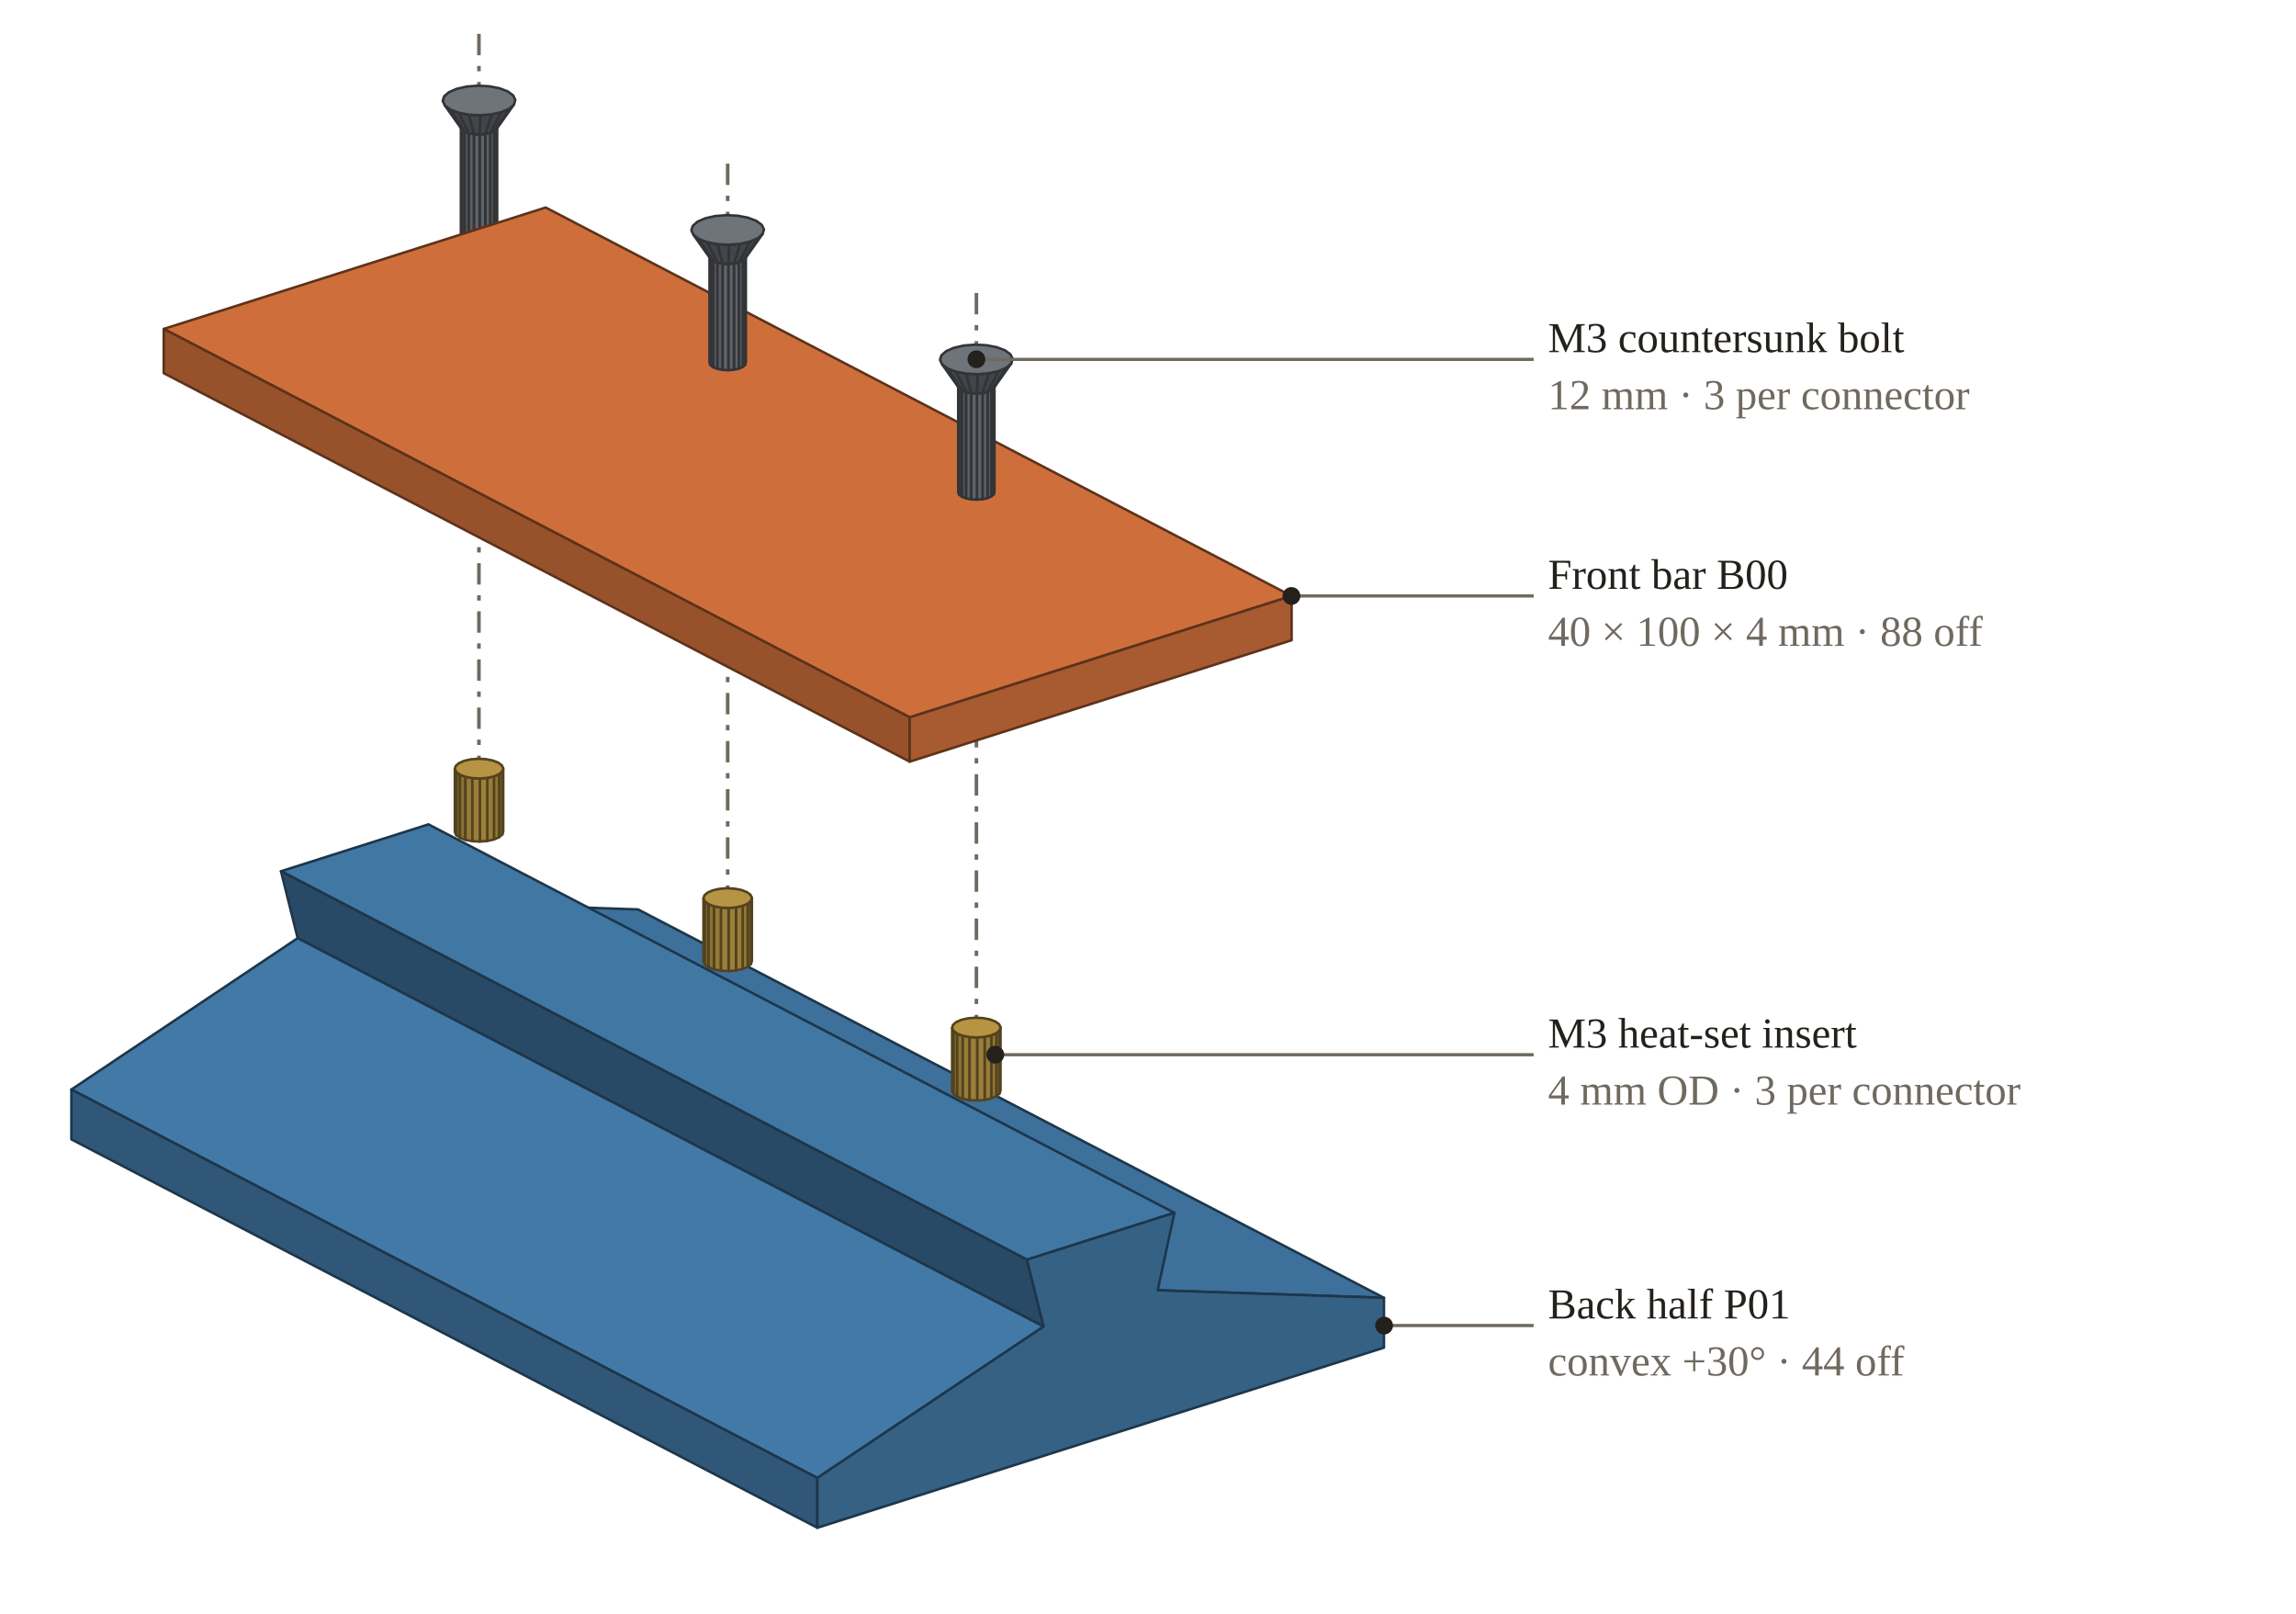
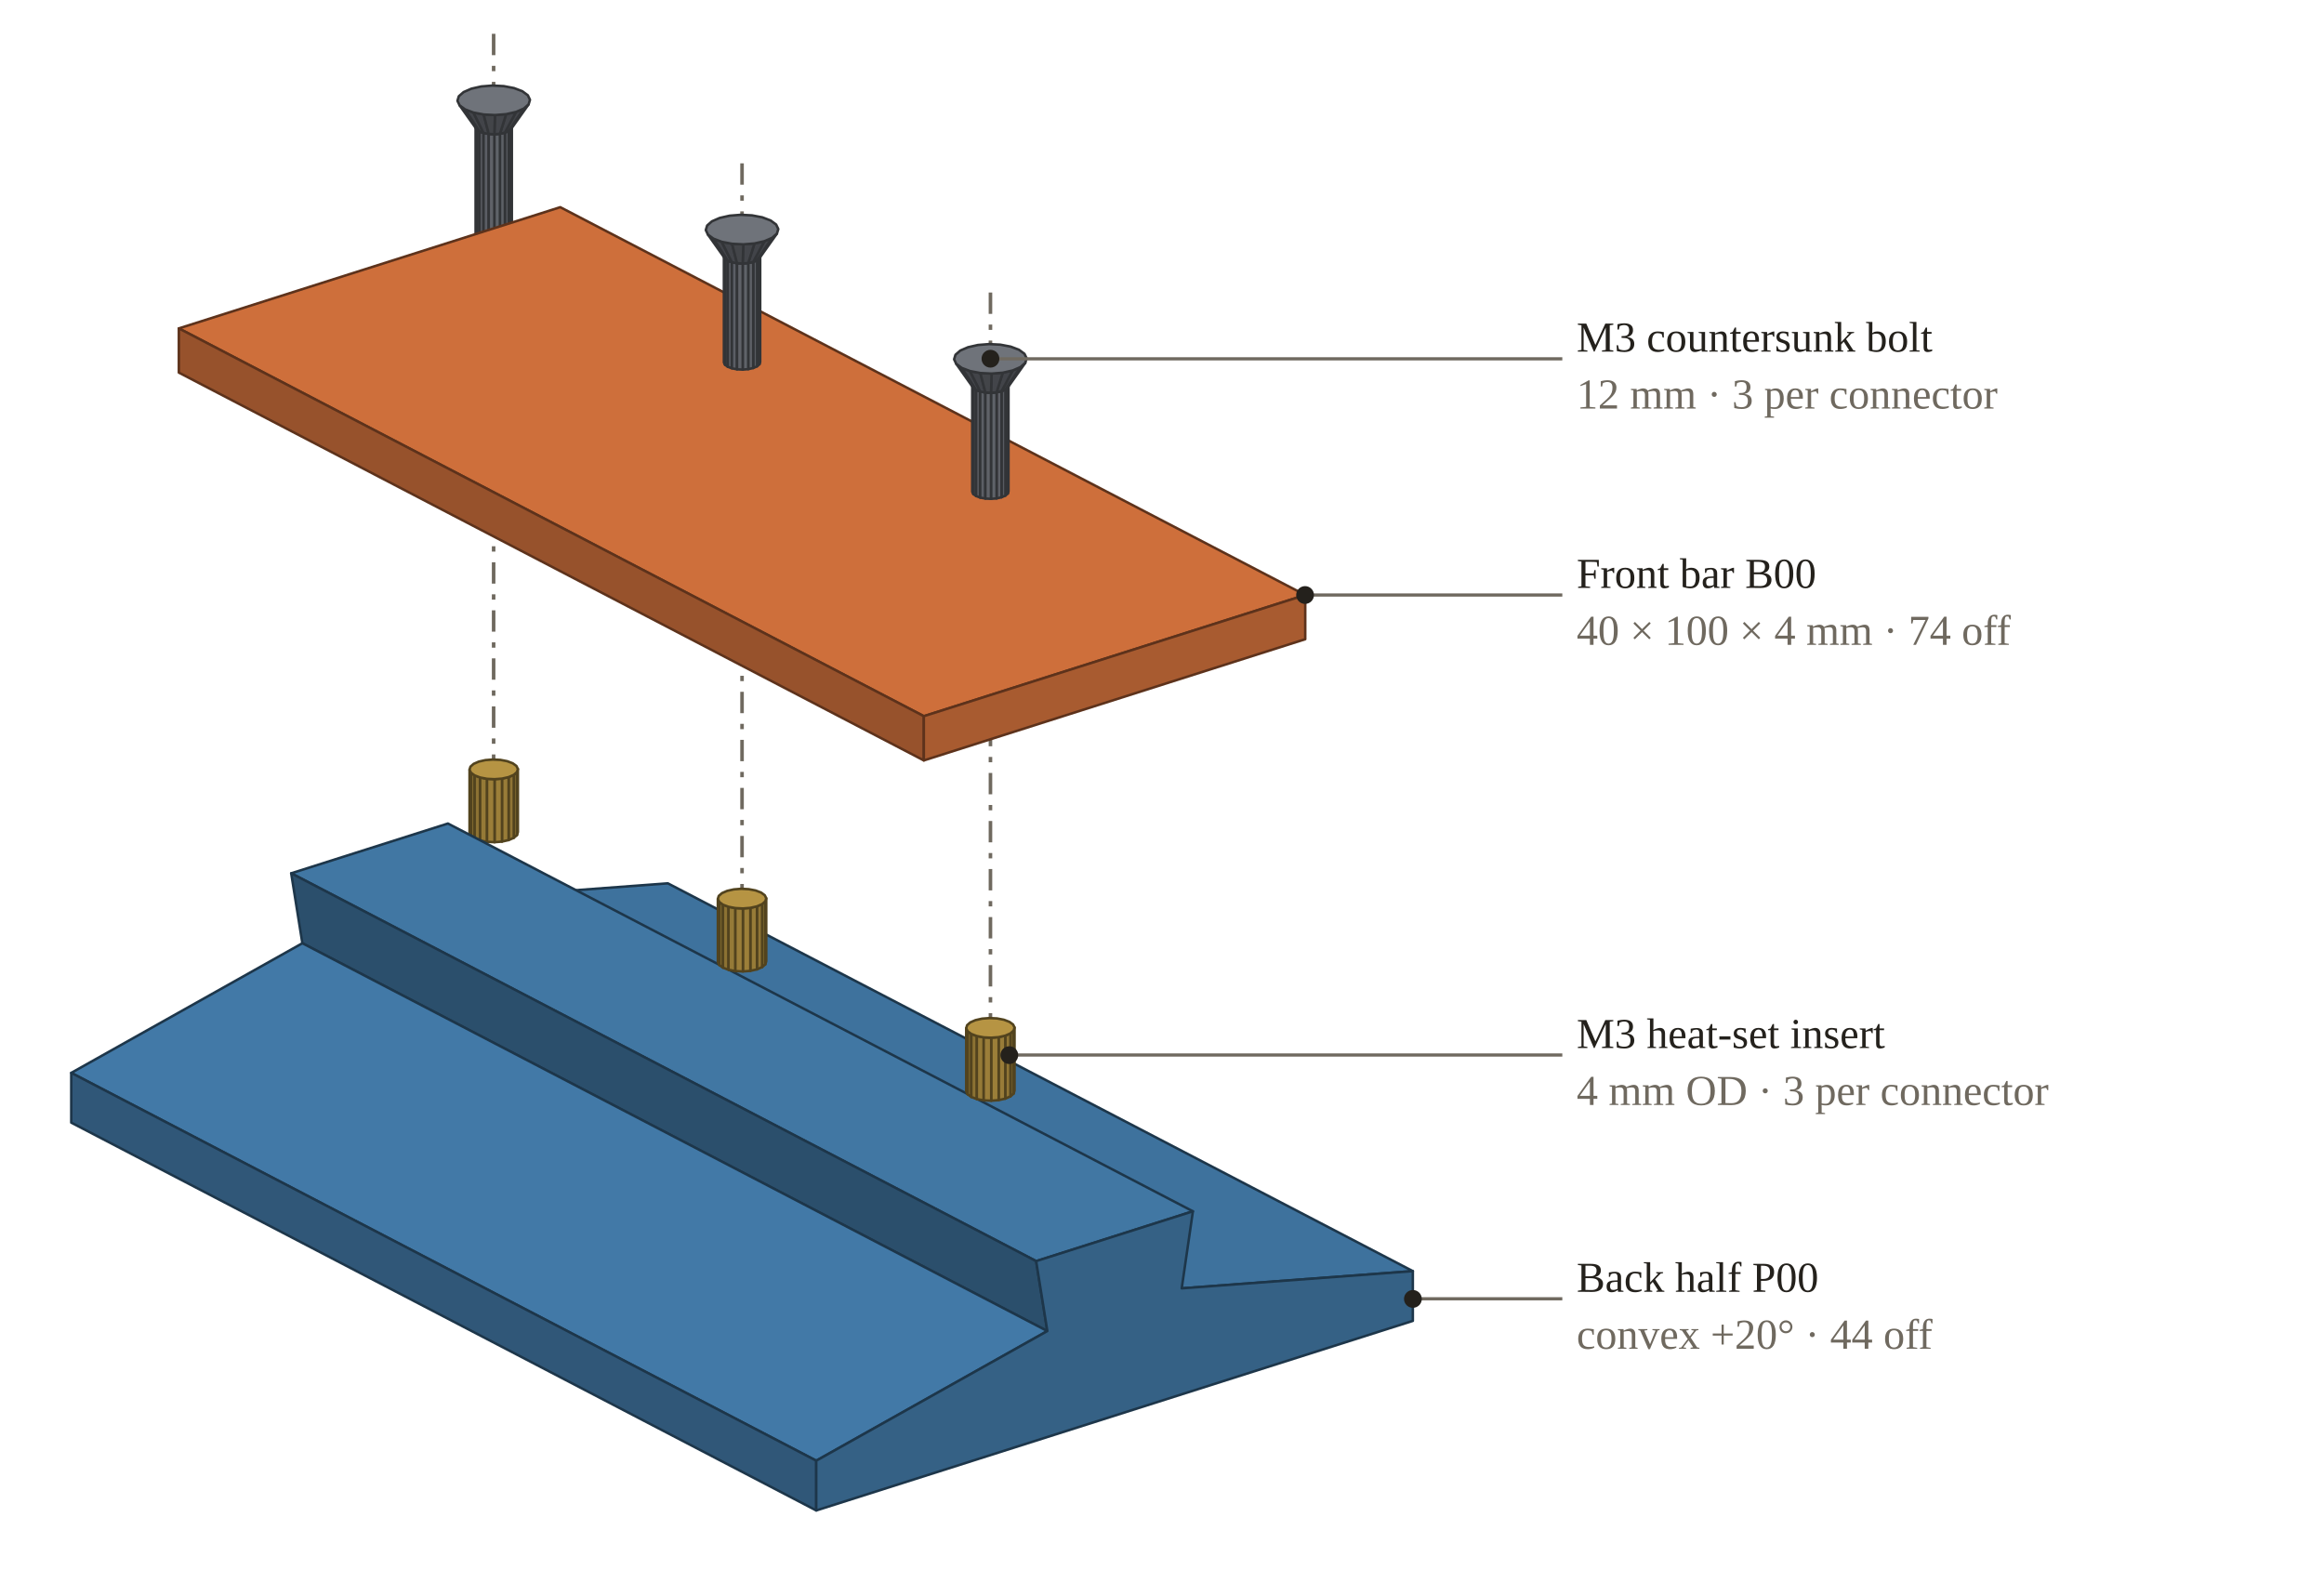
- <svg xmlns="http://www.w3.org/2000/svg" viewBox="-204.2 -200.4 644.3 452.6" class="exploded" role="img" aria-label="Exploded view of one connector: front bar, bolts, inserts and back half">
+ <svg xmlns="http://www.w3.org/2000/svg" viewBox="-208.5 -200.4 653.0 448.4" class="exploded" role="img" aria-label="Exploded view of one connector: front bar, bolts, inserts and back half">
  <style>
.plan-ground{fill:var(--sheet-ground,#f3f1ec)}
.hatch{stroke:var(--sheet-faint,#b9b4aa);stroke-width:1.2}
.ctx-wall{fill:url(#plan-hatch);stroke:var(--sheet-faint,#b9b4aa)}
.ctx-solid{fill:var(--sheet-ctx,#d9d5cc);stroke:var(--sheet-faint,#b9b4aa)}
.ctx-column{fill:var(--sheet-ctx,#d9d5cc);stroke:var(--sheet-warn,#b4562f);stroke-width:1.5;stroke-dasharray:4 3}
.ctx-zone{fill:none;stroke:var(--sheet-faint,#b9b4aa);stroke-dasharray:3 3}
.ctx-glass{fill:var(--sheet-glass,#b9d3dc)}
.ctx-label{font:500 11px var(--sheet-mono,ui-monospace,monospace);fill:var(--sheet-warn,#b4562f)}
.panel{stroke:#5d574d;stroke-width:0.8;stroke-linejoin:round}
.panel-hit{stroke:var(--sheet-warn,#b4562f);stroke-width:2}
.clash{fill:var(--sheet-warn,#b4562f);fill-opacity:.14;stroke:var(--sheet-warn,#b4562f);stroke-width:1.6;stroke-dasharray:5 3}
.spot{font:500 10px var(--sheet-mono,ui-monospace,monospace);fill:#5d574d;text-anchor:middle}
.station{stroke:var(--sheet-accent,#c2531c);stroke-width:3.2;stroke-linecap:butt}
.origin circle{fill:var(--sheet-ink,#24211c)}
.origin text,.dim text{font:500 11px var(--sheet-mono,ui-monospace,monospace);fill:var(--sheet-ink,#24211c)}
.dim line{stroke:var(--sheet-ink,#24211c);stroke-width:1}
.edge-label{font:600 10px var(--sheet-mono,ui-monospace,monospace);letter-spacing:.18em;fill:var(--sheet-muted,#6f695f)}
.exploded polygon,.sections polygon{stroke-width:.7;stroke-linejoin:round}
.axis{stroke:var(--sheet-muted,#6f695f);stroke-width:1;stroke-dasharray:6 3 1.5 3}
.leader{fill:none;stroke:var(--sheet-muted,#6f695f);stroke-width:.9}
.leader-dot{fill:var(--sheet-ink,#24211c)}
.callout-title,.sec-title{font:600 13px var(--sheet-sans,system-ui,sans-serif);fill:var(--sheet-ink,#24211c)}
.callout-sub,.sec-sub{font:400 12px var(--sheet-mono,ui-monospace,monospace);fill:var(--sheet-muted,#6f695f)}
.sec-panel{fill:var(--sheet-ctx,#d9d5cc);stroke:var(--sheet-faint,#9c968b)}
.sec-back{fill:#4680b0;stroke:#284a66}
.sec-bar{fill:#de7840;stroke:#7a3d1c}
.scale line{stroke:var(--sheet-ink,#24211c);stroke-width:2}
.scale text{font:500 15px var(--sheet-mono,ui-monospace,monospace);fill:var(--sheet-ink,#24211c)}
.sections .sec-title{font-size:21px}
.sections .sec-sub{font-size:17px}
</style>
-   <line x1="-69.8" y1="-190.9" x2="-69.8" y2="130.8" class="axis" />
-   <line x1="0.0" y1="-154.5" x2="0.0" y2="167.1" class="axis" />
-   <line x1="69.8" y1="-118.2" x2="69.8" y2="203.4" class="axis" />
+   <line x1="-69.8" y1="-190.9" x2="-69.8" y2="125.2" class="axis" />
+   <line x1="0.0" y1="-154.5" x2="0.0" y2="161.6" class="axis" />
+   <line x1="69.8" y1="-118.2" x2="69.8" y2="197.9" class="axis" />
  <g class="insert">
-     <polygon points="-62.98,15.14 -63.24,16.00 -63.24,33.71 -62.98,32.85" fill="#76612b" stroke="#52431e" />
-     <polygon points="-76.16,16.19 -76.57,15.34 -76.57,33.04 -76.16,33.89" fill="#705c29" stroke="#52431e" />
-     <polygon points="-63.24,16.00 -64.14,16.79 -64.14,34.49 -63.24,33.71" fill="#846c31" stroke="#52431e" />
-     <polygon points="-75.13,16.94 -76.16,16.19 -76.16,33.89 -75.13,34.65" fill="#7f682f" stroke="#52431e" />
-     <polygon points="-64.14,16.79 -65.59,17.42 -65.59,35.12 -64.14,34.49" fill="#907535" stroke="#52431e" />
-     <polygon points="-73.58,17.53 -75.13,16.94 -75.13,34.65 -73.58,35.24" fill="#8c7233" stroke="#52431e" />
-     <polygon points="-65.59,17.42 -67.45,17.84 -67.45,35.54 -65.59,35.12" fill="#987c38" stroke="#52431e" />
-     <polygon points="-71.65,17.90 -73.58,17.53 -73.58,35.24 -71.65,35.60" fill="#957a37" stroke="#52431e" />
-     <polygon points="-67.45,17.84 -69.54,18.00 -69.54,35.71 -67.45,35.54" fill="#9c7f39" stroke="#52431e" />
-     <polygon points="-69.54,18.00 -71.65,17.90 -71.65,35.60 -69.54,35.71" fill="#9b7e39" stroke="#52431e" />
-     <polygon points="-65.97,12.95 -67.90,12.58 -70.01,12.48 -72.10,12.64 -73.96,13.06 -75.41,13.69 -76.31,14.48 -76.57,15.34 -76.16,16.19 -75.13,16.94 -73.58,17.53 -71.65,17.90 -69.54,18.00 -67.45,17.84 -65.59,17.42 -64.14,16.79 -63.24,16.00 -62.98,15.14 -63.39,14.29 -64.42,13.54" fill="#b69443" stroke="#52431e" />
+     <polygon points="-62.98,15.69 -63.24,16.55 -63.24,34.26 -62.98,33.40" fill="#76612b" stroke="#52431e" />
+     <polygon points="-76.16,16.74 -76.57,15.89 -76.57,33.59 -76.16,34.44" fill="#705c29" stroke="#52431e" />
+     <polygon points="-63.24,16.55 -64.14,17.34 -64.14,35.04 -63.24,34.26" fill="#846c31" stroke="#52431e" />
+     <polygon points="-75.13,17.49 -76.16,16.74 -76.16,34.44 -75.13,35.20" fill="#7f682f" stroke="#52431e" />
+     <polygon points="-64.14,17.34 -65.59,17.97 -65.59,35.67 -64.14,35.04" fill="#907535" stroke="#52431e" />
+     <polygon points="-73.58,18.08 -75.13,17.49 -75.13,35.20 -73.58,35.79" fill="#8c7233" stroke="#52431e" />
+     <polygon points="-65.59,17.97 -67.45,18.39 -67.45,36.09 -65.59,35.67" fill="#987c38" stroke="#52431e" />
+     <polygon points="-71.65,18.45 -73.58,18.08 -73.58,35.79 -71.65,36.15" fill="#957a37" stroke="#52431e" />
+     <polygon points="-67.45,18.39 -69.54,18.55 -69.54,36.26 -67.45,36.09" fill="#9c7f39" stroke="#52431e" />
+     <polygon points="-69.54,18.55 -71.65,18.45 -71.65,36.15 -69.54,36.26" fill="#9b7e39" stroke="#52431e" />
+     <polygon points="-65.97,13.50 -67.90,13.13 -70.01,13.03 -72.10,13.19 -73.96,13.61 -75.41,14.24 -76.31,15.03 -76.57,15.89 -76.16,16.74 -75.13,17.49 -73.58,18.08 -71.65,18.45 -69.54,18.55 -67.45,18.39 -65.59,17.97 -64.14,17.34 -63.24,16.55 -62.98,15.69 -63.39,14.84 -64.42,14.09" fill="#b69443" stroke="#52431e" />
  </g>
  <g class="back">
-     <polygon points="-25.16,54.74 -88.65,52.62 120.67,161.59 184.17,163.71" fill="#3d709a" stroke="#1d364a" />
-     <polygon points="-83.97,30.88 -125.35,44.03 83.97,153.01 125.35,139.86" fill="#4177a3" stroke="#1d364a" />
-     <polygon points="-125.35,44.03 -120.67,62.80 88.65,171.77 83.97,153.01" fill="#294a66" stroke="#1d364a" />
-     <polygon points="-120.67,62.80 -184.17,105.27 25.16,214.24 88.65,171.77" fill="#4279a7" stroke="#1d364a" />
-     <polygon points="-184.17,105.27 -184.17,119.25 25.16,228.22 25.16,214.24" fill="#305778" stroke="#1d364a" />
-     <polygon points="25.16,228.22 184.17,177.69 184.17,163.71 120.67,161.59 125.35,139.86 83.97,153.01 88.65,171.77 25.16,214.24" fill="#356185" stroke="#1d364a" />
+     <polygon points="-20.85,47.82 -85.78,52.65 123.54,161.63 188.48,156.79" fill="#3e729d" stroke="#1d364a" />
+     <polygon points="-82.64,31.01 -126.68,45.00 82.64,153.98 126.68,139.98" fill="#4177a3" stroke="#1d364a" />
+     <polygon points="-126.68,45.00 -123.54,64.65 85.78,173.63 82.64,153.98" fill="#2b4f6c" stroke="#1d364a" />
+     <polygon points="-123.54,64.65 -188.48,101.08 20.85,210.06 85.78,173.63" fill="#4279a7" stroke="#1d364a" />
+     <polygon points="-188.48,101.08 -188.48,115.06 20.85,224.04 20.85,210.06" fill="#305778" stroke="#1d364a" />
+     <polygon points="20.85,224.04 188.48,170.77 188.48,156.79 123.54,161.63 126.68,139.98 82.64,153.98 85.78,173.63 20.85,210.06" fill="#356185" stroke="#1d364a" />
  </g>
  <g class="bolt">
    <polygon points="-64.68,-164.83 -64.87,-164.19 -64.87,-134.37 -64.68,-135.01" fill="#484b50" stroke="#323437" />
    <polygon points="-74.57,-164.05 -74.87,-164.69 -74.87,-134.87 -74.57,-134.23" fill="#45474c" stroke="#323437" />
    <polygon points="-64.87,-164.19 -65.55,-163.60 -65.55,-133.78 -64.87,-134.37" fill="#515459" stroke="#323437" />
    <polygon points="-73.79,-163.48 -74.57,-164.05 -74.57,-134.23 -73.79,-133.66" fill="#4e5056" stroke="#323437" />
    <polygon points="-65.55,-163.60 -66.64,-163.13 -66.64,-133.31 -65.55,-133.78" fill="#585b61" stroke="#323437" />
    <polygon points="-72.63,-163.04 -73.79,-163.48 -73.79,-133.66 -72.63,-133.22" fill="#56585e" stroke="#323437" />
    <polygon points="-66.64,-163.13 -68.03,-162.81 -68.03,-132.99 -66.64,-133.31" fill="#5d6066" stroke="#323437" />
    <polygon points="-71.18,-162.77 -72.63,-163.04 -72.63,-133.22 -71.18,-132.95" fill="#5b5e65" stroke="#323437" />
    <polygon points="-68.03,-162.81 -69.60,-162.69 -69.60,-132.87 -68.03,-132.99" fill="#5f6369" stroke="#323437" />
    <polygon points="-69.60,-162.69 -71.18,-162.77 -71.18,-132.95 -69.60,-132.87" fill="#5f6268" stroke="#323437" />
    <polygon points="-66.92,-166.48 -68.37,-166.75 -69.95,-166.83 -71.52,-166.71 -72.91,-166.39 -74.00,-165.92 -74.68,-165.33 -74.87,-164.69 -74.57,-164.05 -73.79,-163.48 -72.63,-163.04 -71.18,-162.77 -69.60,-162.69 -68.03,-162.81 -66.64,-163.13 -65.55,-163.60 -64.87,-164.19 -64.68,-164.83 -64.98,-165.47 -65.76,-166.04" fill="#6f737a" stroke="#323437" />
  </g>
  <g class="insert">
-     <polygon points="6.80,51.47 6.54,52.33 6.54,70.03 6.80,69.17" fill="#76612b" stroke="#52431e" />
-     <polygon points="-6.39,52.51 -6.80,51.66 -6.80,69.37 -6.39,70.22" fill="#705c29" stroke="#52431e" />
-     <polygon points="6.54,52.33 5.64,53.11 5.64,70.82 6.54,70.03" fill="#846c31" stroke="#52431e" />
-     <polygon points="-5.36,53.27 -6.39,52.51 -6.39,70.22 -5.36,70.97" fill="#7f682f" stroke="#52431e" />
-     <polygon points="5.64,53.11 4.19,53.74 4.19,71.45 5.64,70.82" fill="#907535" stroke="#52431e" />
-     <polygon points="-3.80,53.86 -5.36,53.27 -5.36,70.97 -3.80,71.56" fill="#8c7233" stroke="#52431e" />
-     <polygon points="4.19,53.74 2.33,54.16 2.33,71.87 4.19,71.45" fill="#987c38" stroke="#52431e" />
-     <polygon points="-1.87,54.22 -3.80,53.86 -3.80,71.56 -1.87,71.93" fill="#957a37" stroke="#52431e" />
-     <polygon points="2.33,54.16 0.24,54.33 0.24,72.03 2.33,71.87" fill="#9c7f39" stroke="#52431e" />
-     <polygon points="0.24,54.33 -1.87,54.22 -1.87,71.93 0.24,72.03" fill="#9b7e39" stroke="#52431e" />
-     <polygon points="3.80,49.27 1.87,48.91 -0.24,48.80 -2.33,48.97 -4.19,49.39 -5.64,50.02 -6.54,50.80 -6.80,51.66 -6.39,52.51 -5.36,53.27 -3.80,53.86 -1.87,54.22 0.24,54.33 2.33,54.16 4.19,53.74 5.64,53.11 6.54,52.33 6.80,51.47 6.39,50.62 5.36,49.86" fill="#b69443" stroke="#52431e" />
+     <polygon points="6.80,52.02 6.54,52.88 6.54,70.58 6.80,69.72" fill="#76612b" stroke="#52431e" />
+     <polygon points="-6.39,53.06 -6.80,52.21 -6.80,69.92 -6.39,70.77" fill="#705c29" stroke="#52431e" />
+     <polygon points="6.54,52.88 5.64,53.66 5.64,71.37 6.54,70.58" fill="#846c31" stroke="#52431e" />
+     <polygon points="-5.36,53.82 -6.39,53.06 -6.39,70.77 -5.36,71.52" fill="#7f682f" stroke="#52431e" />
+     <polygon points="5.64,53.66 4.19,54.29 4.19,72.00 5.64,71.37" fill="#907535" stroke="#52431e" />
+     <polygon points="-3.80,54.41 -5.36,53.82 -5.36,71.52 -3.80,72.11" fill="#8c7233" stroke="#52431e" />
+     <polygon points="4.19,54.29 2.33,54.71 2.33,72.42 4.19,72.00" fill="#987c38" stroke="#52431e" />
+     <polygon points="-1.87,54.77 -3.80,54.41 -3.80,72.11 -1.87,72.48" fill="#957a37" stroke="#52431e" />
+     <polygon points="2.33,54.71 0.24,54.88 0.24,72.58 2.33,72.42" fill="#9c7f39" stroke="#52431e" />
+     <polygon points="0.24,54.88 -1.87,54.77 -1.87,72.48 0.24,72.58" fill="#9b7e39" stroke="#52431e" />
+     <polygon points="3.80,49.82 1.87,49.46 -0.24,49.35 -2.33,49.52 -4.19,49.94 -5.64,50.57 -6.54,51.35 -6.80,52.21 -6.39,53.06 -5.36,53.82 -3.80,54.41 -1.87,54.77 0.24,54.88 2.33,54.71 4.19,54.29 5.64,53.66 6.54,52.88 6.80,52.02 6.39,51.17 5.36,50.41" fill="#b69443" stroke="#52431e" />
  </g>
  <g class="bolt">
    <polygon points="-59.97,-171.07 -61.32,-169.89 -65.55,-163.60 -64.87,-164.19" fill="#424449" stroke="#323437" />
    <polygon points="-77.81,-169.66 -79.36,-170.80 -74.57,-164.05 -73.79,-163.48" fill="#424449" stroke="#323437" />
    <polygon points="-61.32,-169.89 -63.50,-168.95 -66.64,-163.13 -65.55,-163.60" fill="#424449" stroke="#323437" />
    <polygon points="-75.48,-168.78 -77.81,-169.66 -73.79,-163.48 -72.63,-163.04" fill="#424449" stroke="#323437" />
    <polygon points="-63.50,-168.95 -66.29,-168.32 -68.03,-162.81 -66.64,-163.13" fill="#424449" stroke="#323437" />
    <polygon points="-72.59,-168.23 -75.48,-168.78 -72.63,-163.04 -71.18,-162.77" fill="#424449" stroke="#323437" />
    <polygon points="-66.29,-168.32 -69.42,-168.07 -69.60,-162.69 -68.03,-162.81" fill="#43454a" stroke="#323437" />
    <polygon points="-69.42,-168.07 -72.59,-168.23 -71.18,-162.77 -69.60,-162.69" fill="#434549" stroke="#323437" />
    <polygon points="-64.07,-175.65 -66.96,-176.20 -70.13,-176.36 -73.26,-176.11 -76.05,-175.48 -78.23,-174.53 -79.58,-173.36 -79.97,-172.07 -79.36,-170.80 -77.81,-169.66 -75.48,-168.78 -72.59,-168.23 -69.42,-168.07 -66.29,-168.32 -63.50,-168.95 -61.32,-169.89 -59.97,-171.07 -59.58,-172.36 -60.19,-173.63 -61.74,-174.77" fill="#6f737a" stroke="#323437" />
  </g>
  <g class="bar">
    <polygon points="-51.08,-142.18 -158.25,-108.12 51.08,0.85 158.25,-33.20" fill="#ce6f3b" stroke="#5d321b" />
    <polygon points="-158.25,-108.12 -158.25,-95.70 51.08,13.28 51.08,0.85" fill="#97522c" stroke="#5d321b" />
    <polygon points="51.08,13.28 158.25,-20.78 158.25,-33.20 51.08,0.85" fill="#a85b30" stroke="#5d321b" />
  </g>
  <g class="bolt">
    <polygon points="5.10,-128.51 4.90,-127.86 4.90,-98.05 5.10,-98.69" fill="#484b50" stroke="#323437" />
    <polygon points="-4.79,-127.73 -5.10,-128.36 -5.10,-98.54 -4.79,-97.91" fill="#45474c" stroke="#323437" />
    <polygon points="4.90,-127.86 4.23,-127.28 4.23,-97.46 4.90,-98.05" fill="#515459" stroke="#323437" />
    <polygon points="-4.02,-127.16 -4.79,-127.73 -4.79,-97.91 -4.02,-97.34" fill="#4e5056" stroke="#323437" />
    <polygon points="4.23,-127.28 3.14,-126.80 3.14,-96.98 4.23,-97.46" fill="#585b61" stroke="#323437" />
    <polygon points="-2.85,-126.72 -4.02,-127.16 -4.02,-97.34 -2.85,-96.90" fill="#56585e" stroke="#323437" />
    <polygon points="3.14,-126.80 1.74,-126.49 1.74,-96.67 3.14,-96.98" fill="#5d6066" stroke="#323437" />
    <polygon points="-1.41,-126.44 -2.85,-126.72 -2.85,-96.90 -1.41,-96.62" fill="#5b5e65" stroke="#323437" />
    <polygon points="1.74,-126.49 0.18,-126.36 0.18,-96.54 1.74,-96.67" fill="#5f6369" stroke="#323437" />
    <polygon points="0.18,-126.36 -1.41,-126.44 -1.41,-96.62 0.18,-96.54" fill="#5f6268" stroke="#323437" />
    <polygon points="2.85,-130.16 1.41,-130.43 -0.18,-130.51 -1.74,-130.38 -3.14,-130.07 -4.23,-129.60 -4.90,-129.01 -5.10,-128.36 -4.79,-127.73 -4.02,-127.16 -2.85,-126.72 -1.41,-126.44 0.18,-126.36 1.74,-126.49 3.14,-126.80 4.23,-127.28 4.90,-127.86 5.10,-128.51 4.79,-129.14 4.02,-129.71" fill="#6f737a" stroke="#323437" />
  </g>
  <g class="insert">
-     <polygon points="76.57,87.79 76.31,88.65 76.31,106.36 76.57,105.50" fill="#76612b" stroke="#52431e" />
-     <polygon points="63.39,88.84 62.98,87.99 62.98,105.69 63.39,106.54" fill="#705c29" stroke="#52431e" />
-     <polygon points="76.31,88.65 75.41,89.44 75.41,107.14 76.31,106.36" fill="#846c31" stroke="#52431e" />
-     <polygon points="64.42,89.59 63.39,88.84 63.39,106.54 64.42,107.30" fill="#7f682f" stroke="#52431e" />
-     <polygon points="75.41,89.44 73.96,90.07 73.96,107.77 75.41,107.14" fill="#907535" stroke="#52431e" />
-     <polygon points="65.97,90.18 64.42,89.59 64.42,107.30 65.97,107.89" fill="#8c7233" stroke="#52431e" />
-     <polygon points="73.96,90.07 72.10,90.49 72.10,108.19 73.96,107.77" fill="#987c38" stroke="#52431e" />
-     <polygon points="67.90,90.55 65.97,90.18 65.97,107.89 67.90,108.25" fill="#957a37" stroke="#52431e" />
-     <polygon points="72.10,90.49 70.01,90.65 70.01,108.36 72.10,108.19" fill="#9c7f39" stroke="#52431e" />
-     <polygon points="70.01,90.65 67.90,90.55 67.90,108.25 70.01,108.36" fill="#9b7e39" stroke="#52431e" />
-     <polygon points="73.58,85.60 71.65,85.23 69.54,85.13 67.45,85.29 65.59,85.71 64.14,86.34 63.24,87.13 62.98,87.99 63.39,88.84 64.42,89.59 65.97,90.18 67.90,90.55 70.01,90.65 72.10,90.49 73.96,90.07 75.41,89.44 76.31,88.65 76.57,87.79 76.16,86.94 75.13,86.19" fill="#b69443" stroke="#52431e" />
+     <polygon points="76.57,88.34 76.31,89.20 76.31,106.91 76.57,106.05" fill="#76612b" stroke="#52431e" />
+     <polygon points="63.39,89.39 62.98,88.54 62.98,106.24 63.39,107.09" fill="#705c29" stroke="#52431e" />
+     <polygon points="76.31,89.20 75.41,89.99 75.41,107.69 76.31,106.91" fill="#846c31" stroke="#52431e" />
+     <polygon points="64.42,90.14 63.39,89.39 63.39,107.09 64.42,107.85" fill="#7f682f" stroke="#52431e" />
+     <polygon points="75.41,89.99 73.96,90.62 73.96,108.32 75.41,107.69" fill="#907535" stroke="#52431e" />
+     <polygon points="65.97,90.73 64.42,90.14 64.42,107.85 65.97,108.44" fill="#8c7233" stroke="#52431e" />
+     <polygon points="73.96,90.62 72.10,91.04 72.10,108.74 73.96,108.32" fill="#987c38" stroke="#52431e" />
+     <polygon points="67.90,91.10 65.97,90.73 65.97,108.44 67.90,108.80" fill="#957a37" stroke="#52431e" />
+     <polygon points="72.10,91.04 70.01,91.20 70.01,108.91 72.10,108.74" fill="#9c7f39" stroke="#52431e" />
+     <polygon points="70.01,91.20 67.90,91.10 67.90,108.80 70.01,108.91" fill="#9b7e39" stroke="#52431e" />
+     <polygon points="73.58,86.15 71.65,85.78 69.54,85.68 67.45,85.84 65.59,86.26 64.14,86.89 63.24,87.68 62.98,88.54 63.39,89.39 64.42,90.14 65.97,90.73 67.90,91.10 70.01,91.20 72.10,91.04 73.96,90.62 75.41,89.99 76.31,89.20 76.57,88.34 76.16,87.49 75.13,86.74" fill="#b69443" stroke="#52431e" />
  </g>
  <g class="bolt">
    <polygon points="9.80,-134.75 8.46,-133.57 4.23,-127.28 4.90,-127.86" fill="#424449" stroke="#323437" />
    <polygon points="-8.04,-133.34 -9.58,-134.47 -4.79,-127.73 -4.02,-127.16" fill="#424449" stroke="#323437" />
    <polygon points="8.46,-133.57 6.28,-132.62 3.14,-126.80 4.23,-127.28" fill="#424449" stroke="#323437" />
    <polygon points="-5.70,-132.45 -8.04,-133.34 -4.02,-127.16 -2.85,-126.72" fill="#424449" stroke="#323437" />
    <polygon points="6.28,-132.62 3.49,-131.99 1.74,-126.49 3.14,-126.80" fill="#424449" stroke="#323437" />
    <polygon points="-2.81,-131.90 -5.70,-132.45 -2.85,-126.72 -1.41,-126.44" fill="#424449" stroke="#323437" />
    <polygon points="3.49,-131.99 0.36,-131.74 0.18,-126.36 1.74,-126.49" fill="#43454a" stroke="#323437" />
    <polygon points="0.36,-131.74 -2.81,-131.90 -1.41,-126.44 0.18,-126.36" fill="#434549" stroke="#323437" />
    <polygon points="5.70,-139.33 2.81,-139.88 -0.36,-140.04 -3.49,-139.79 -6.28,-139.16 -8.46,-138.21 -9.80,-137.03 -10.19,-135.75 -9.58,-134.47 -8.04,-133.34 -5.70,-132.45 -2.81,-131.90 0.36,-131.74 3.49,-131.99 6.28,-132.62 8.46,-133.57 9.80,-134.75 10.19,-136.03 9.58,-137.31 8.04,-138.44" fill="#6f737a" stroke="#323437" />
  </g>
  <g class="bolt">
    <polygon points="74.87,-92.18 74.68,-91.54 74.68,-61.72 74.87,-62.36" fill="#484b50" stroke="#323437" />
    <polygon points="64.98,-91.40 64.68,-92.04 64.68,-62.22 64.98,-61.58" fill="#45474c" stroke="#323437" />
    <polygon points="74.68,-91.54 74.00,-90.95 74.00,-61.13 74.68,-61.72" fill="#515459" stroke="#323437" />
    <polygon points="65.76,-90.83 64.98,-91.40 64.98,-61.58 65.76,-61.02" fill="#4e5056" stroke="#323437" />
    <polygon points="74.00,-90.95 72.91,-90.48 72.91,-60.66 74.00,-61.13" fill="#585b61" stroke="#323437" />
    <polygon points="66.92,-90.39 65.76,-90.83 65.76,-61.02 66.92,-60.57" fill="#56585e" stroke="#323437" />
    <polygon points="72.91,-90.48 71.52,-90.16 71.52,-60.34 72.91,-60.66" fill="#5d6066" stroke="#323437" />
    <polygon points="68.37,-90.12 66.92,-90.39 66.92,-60.57 68.37,-60.30" fill="#5b5e65" stroke="#323437" />
    <polygon points="71.52,-90.16 69.95,-90.04 69.95,-60.22 71.52,-60.34" fill="#5f6369" stroke="#323437" />
    <polygon points="69.95,-90.04 68.37,-90.12 68.37,-60.30 69.95,-60.22" fill="#5f6268" stroke="#323437" />
    <polygon points="72.63,-93.83 71.18,-94.10 69.60,-94.18 68.03,-94.06 66.64,-93.75 65.55,-93.27 64.87,-92.68 64.68,-92.04 64.98,-91.40 65.76,-90.83 66.92,-90.39 68.37,-90.12 69.95,-90.04 71.52,-90.16 72.91,-90.48 74.00,-90.95 74.68,-91.54 74.87,-92.18 74.57,-92.82 73.79,-93.39" fill="#6f737a" stroke="#323437" />
  </g>
  <g class="bolt">
    <polygon points="79.58,-98.42 78.23,-97.25 74.00,-90.95 74.68,-91.54" fill="#424449" stroke="#323437" />
    <polygon points="61.74,-97.01 60.19,-98.15 64.98,-91.40 65.76,-90.83" fill="#424449" stroke="#323437" />
    <polygon points="78.23,-97.25 76.05,-96.30 72.91,-90.48 74.00,-90.95" fill="#424449" stroke="#323437" />
    <polygon points="64.07,-96.13 61.74,-97.01 65.76,-90.83 66.92,-90.39" fill="#424449" stroke="#323437" />
    <polygon points="76.05,-96.30 73.26,-95.67 71.52,-90.16 72.91,-90.48" fill="#424449" stroke="#323437" />
    <polygon points="66.96,-95.58 64.07,-96.13 66.92,-90.39 68.37,-90.12" fill="#424449" stroke="#323437" />
    <polygon points="73.26,-95.67 70.13,-95.42 69.95,-90.04 71.52,-90.16" fill="#43454a" stroke="#323437" />
    <polygon points="70.13,-95.42 66.96,-95.58 68.37,-90.12 69.95,-90.04" fill="#434549" stroke="#323437" />
    <polygon points="75.48,-103.00 72.59,-103.55 69.42,-103.71 66.29,-103.46 63.50,-102.83 61.32,-101.89 59.97,-100.71 59.58,-99.42 60.19,-98.15 61.74,-97.01 64.07,-96.13 66.96,-95.58 70.13,-95.42 73.26,-95.67 76.05,-96.30 78.23,-97.25 79.58,-98.42 79.97,-99.71 79.36,-100.98 77.81,-102.12" fill="#6f737a" stroke="#323437" />
  </g>
-   <polyline points="69.77,-99.57 216.17,-99.57 226.17,-99.57" class="leader" />
+   <polyline points="69.77,-99.57 220.48,-99.57 230.48,-99.57" class="leader" />
  <circle cx="69.8" cy="-99.6" r="2.5" class="leader-dot" />
-   <text x="230.2" y="-101.6" class="callout-title">M3 countersunk bolt</text>
-   <text x="230.2" y="-85.6" class="callout-sub">12 mm · 3 per connector</text>
-   <polyline points="158.25,-33.20 216.17,-33.20 226.17,-33.20" class="leader" />
+   <text x="234.5" y="-101.6" class="callout-title">M3 countersunk bolt</text>
+   <text x="234.5" y="-85.6" class="callout-sub">12 mm · 3 per connector</text>
+   <polyline points="158.25,-33.20 220.48,-33.20 230.48,-33.20" class="leader" />
  <circle cx="158.2" cy="-33.2" r="2.5" class="leader-dot" />
-   <text x="230.2" y="-35.2" class="callout-title">Front bar B00</text>
-   <text x="230.2" y="-19.2" class="callout-sub">40 × 100 × 4 mm · 88 off</text>
-   <polyline points="75.13,95.51 216.17,95.51 226.17,95.51" class="leader" />
-   <circle cx="75.1" cy="95.5" r="2.5" class="leader-dot" />
-   <text x="230.2" y="93.5" class="callout-title">M3 heat-set insert</text>
-   <text x="230.2" y="109.5" class="callout-sub">4 mm OD · 3 per connector</text>
-   <polyline points="184.17,171.48 216.17,171.48 226.17,171.48" class="leader" />
-   <circle cx="184.2" cy="171.5" r="2.5" class="leader-dot" />
-   <text x="230.2" y="169.5" class="callout-title">Back half P01</text>
-   <text x="230.2" y="185.5" class="callout-sub">convex +30° · 44 off</text>
+   <text x="234.5" y="-35.2" class="callout-title">Front bar B00</text>
+   <text x="234.5" y="-19.2" class="callout-sub">40 × 100 × 4 mm · 74 off</text>
+   <polyline points="75.13,96.06 220.48,96.06 230.48,96.06" class="leader" />
+   <circle cx="75.1" cy="96.1" r="2.5" class="leader-dot" />
+   <text x="234.5" y="94.1" class="callout-title">M3 heat-set insert</text>
+   <text x="234.5" y="110.1" class="callout-sub">4 mm OD · 3 per connector</text>
+   <polyline points="188.48,164.56 220.48,164.56 230.48,164.56" class="leader" />
+   <circle cx="188.5" cy="164.6" r="2.5" class="leader-dot" />
+   <text x="234.5" y="162.6" class="callout-title">Back half P00</text>
+   <text x="234.5" y="178.6" class="callout-sub">convex +20° · 44 off</text>
</svg>
